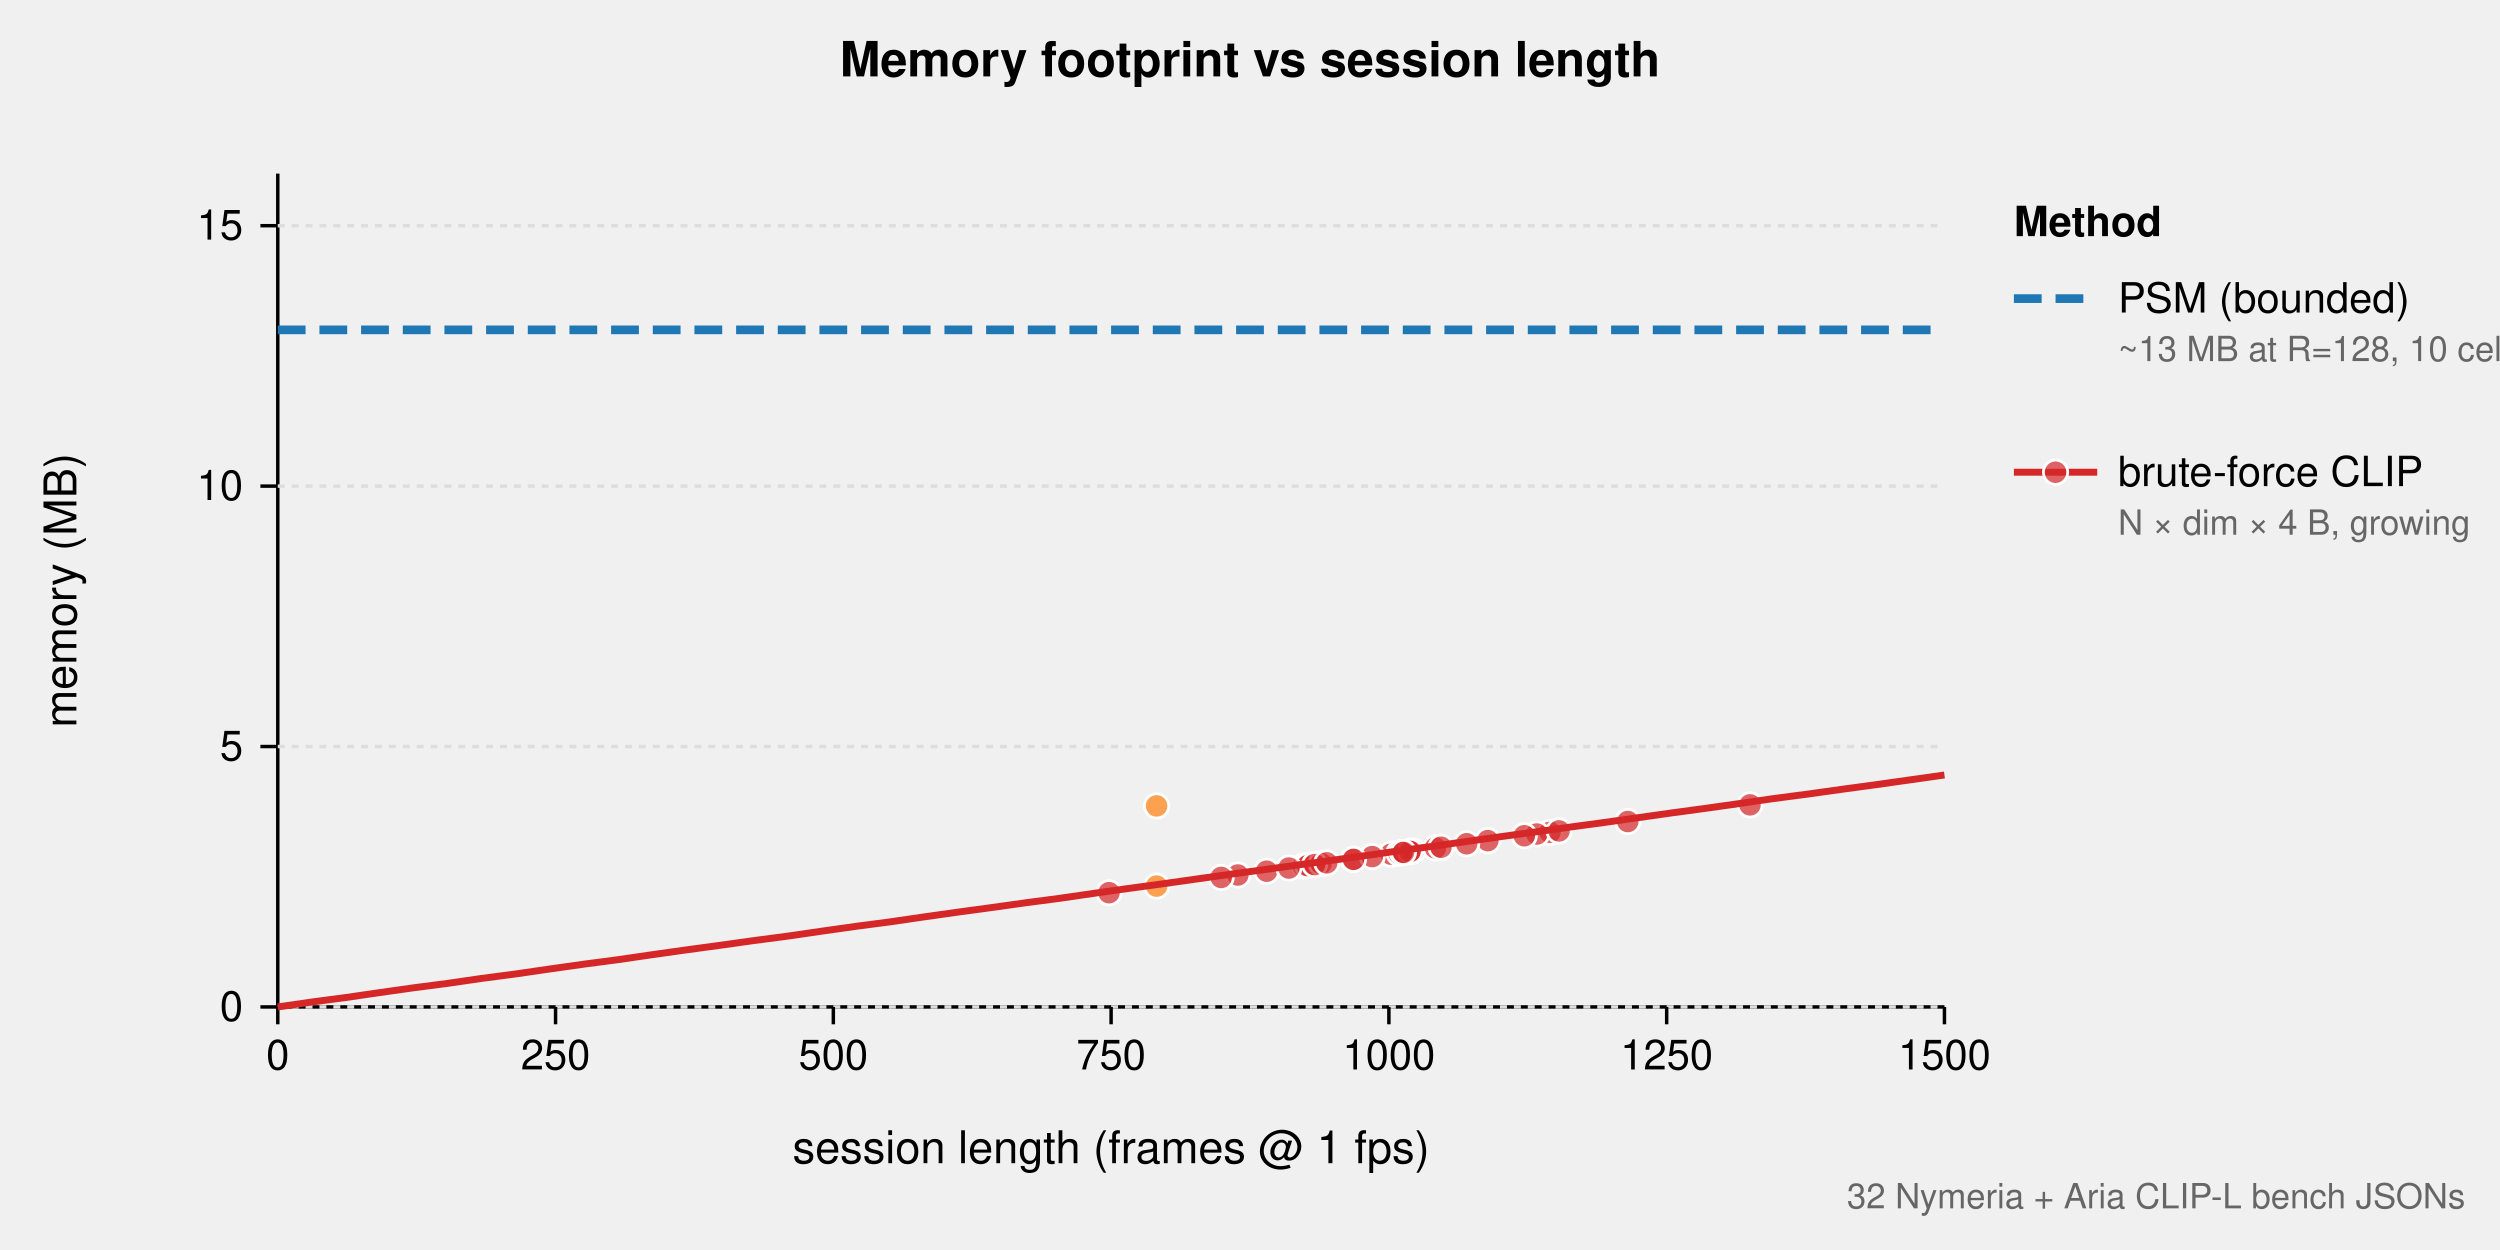
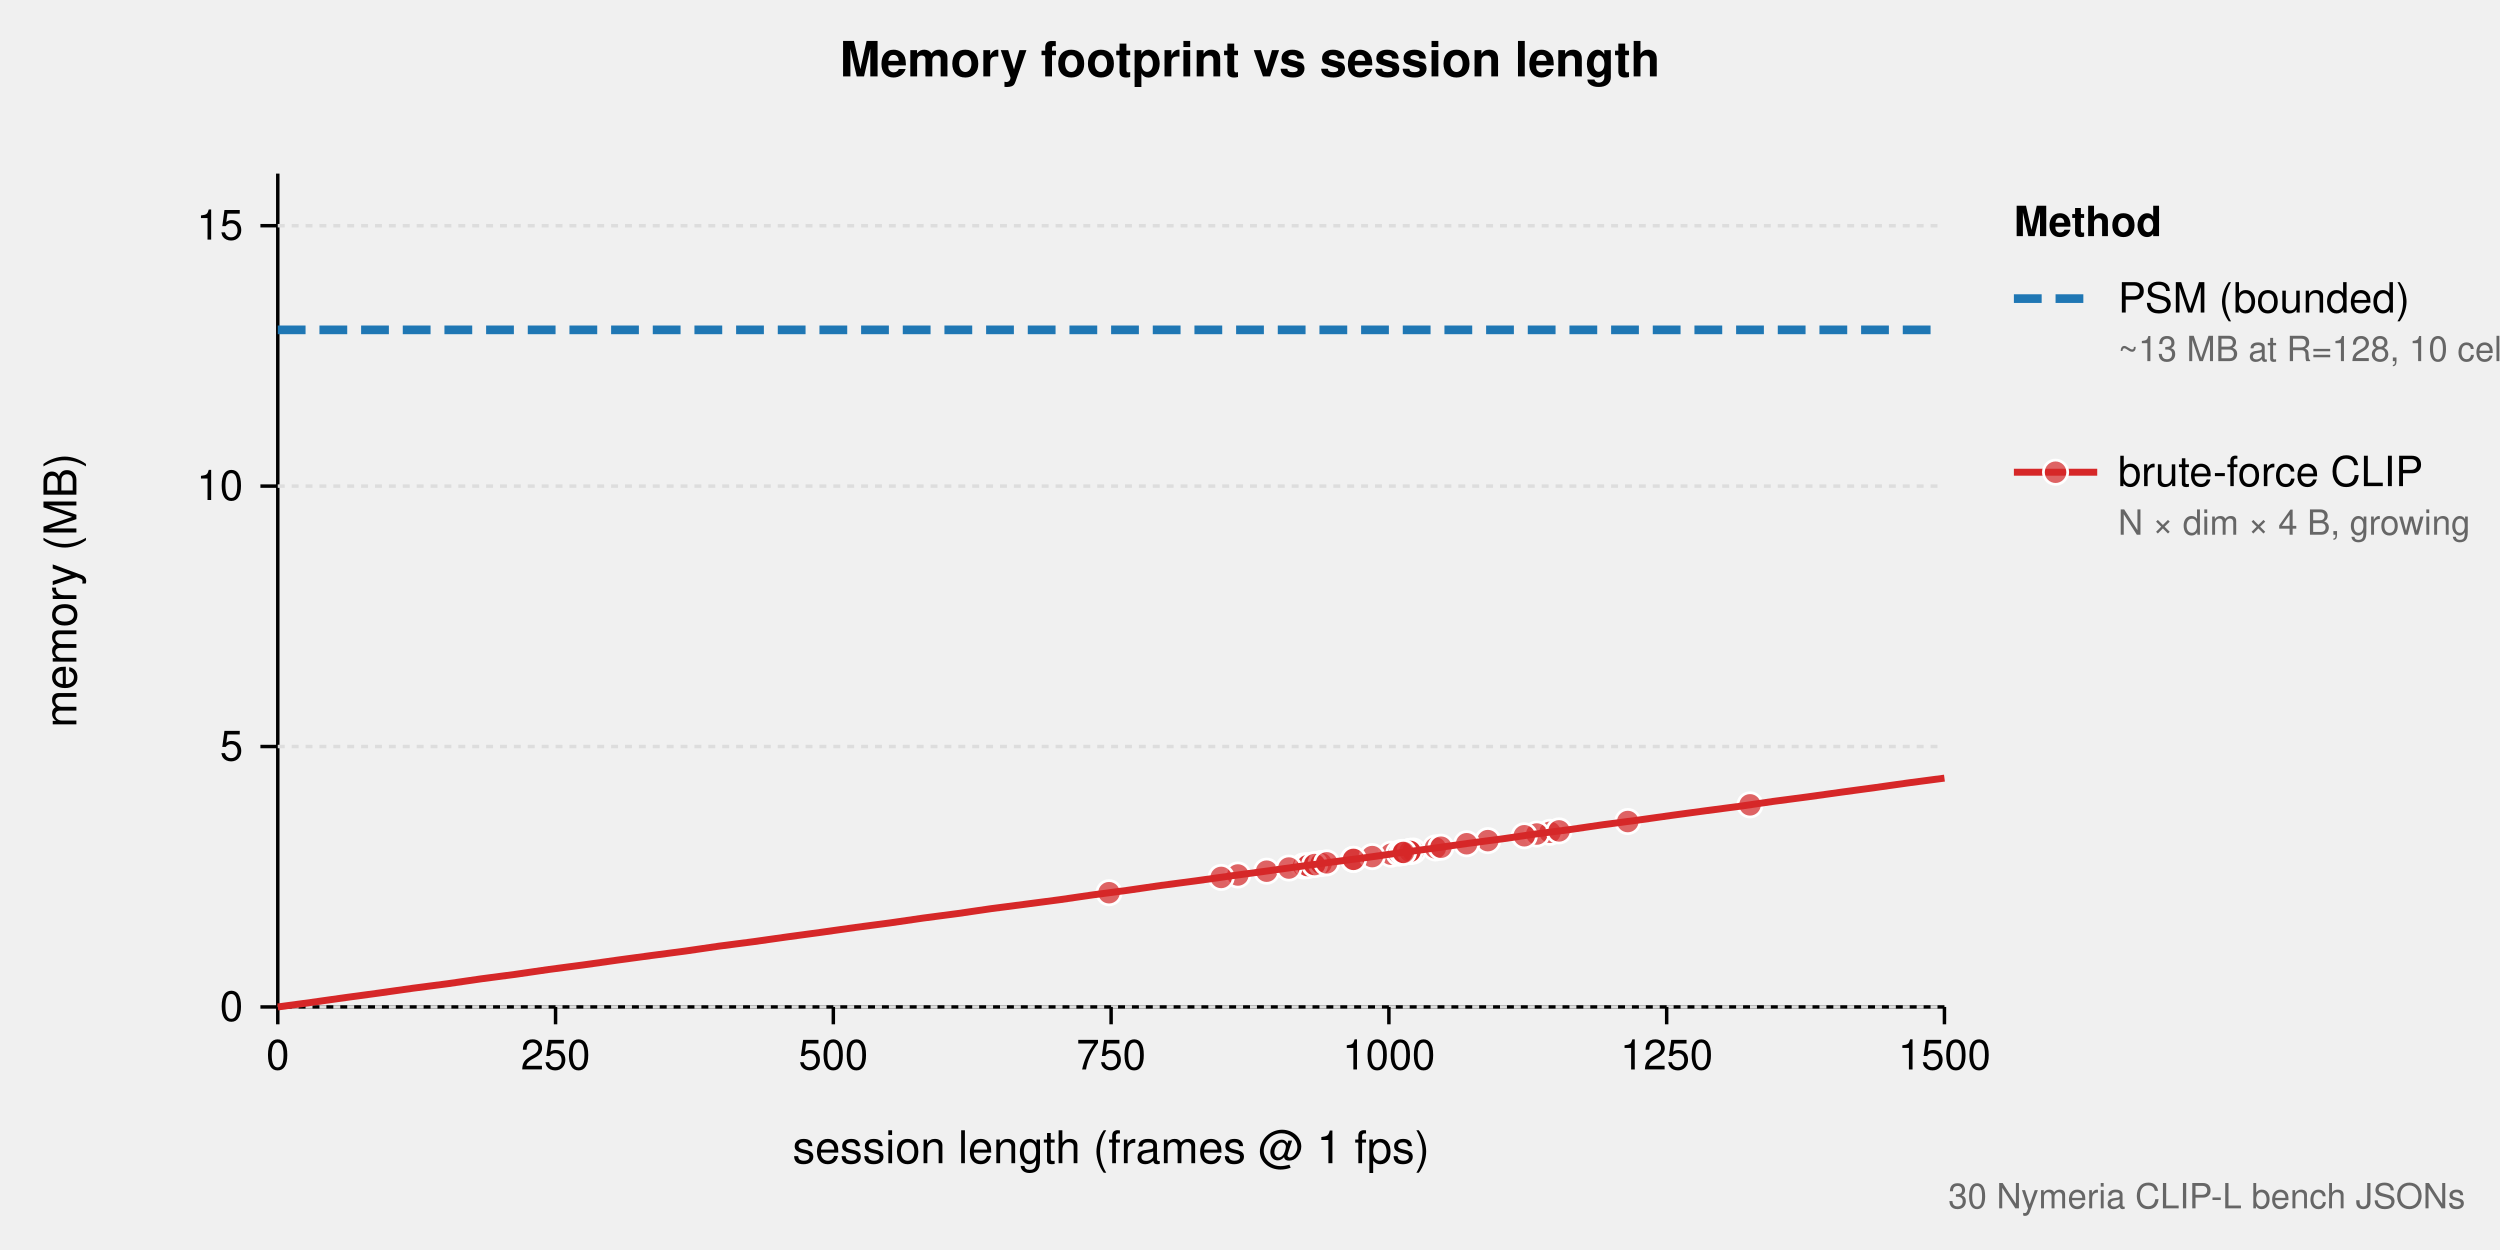
<svg xmlns="http://www.w3.org/2000/svg" viewBox="0 0 720 360" font-family="Helvetica, Arial, sans-serif" font-size="12">
  <text x="360" y="22" text-anchor="middle" font-size="14" font-weight="bold">Memory footprint vs session length</text>
  <line x1="80" y1="290" x2="560" y2="290" stroke="black" stroke-width="1" />
  <line x1="80" y1="50" x2="80" y2="290" stroke="black" stroke-width="1" />
  <line x1="75" y1="290.0" x2="80" y2="290.0" stroke="black" stroke-width="1" />
  <text x="70" y="294.0" text-anchor="end">0</text>
  <line x1="80" y1="290.0" x2="560" y2="290.0" stroke="#dddddd" stroke-width="1" stroke-dasharray="2,2" />
  <line x1="75" y1="215.0" x2="80" y2="215.0" stroke="black" stroke-width="1" />
  <text x="70" y="219.0" text-anchor="end">5</text>
  <line x1="80" y1="215.0" x2="560" y2="215.0" stroke="#dddddd" stroke-width="1" stroke-dasharray="2,2" />
  <line x1="75" y1="140.0" x2="80" y2="140.0" stroke="black" stroke-width="1" />
  <text x="70" y="144.0" text-anchor="end">10</text>
  <line x1="80" y1="140.0" x2="560" y2="140.0" stroke="#dddddd" stroke-width="1" stroke-dasharray="2,2" />
  <line x1="75" y1="65.0" x2="80" y2="65.0" stroke="black" stroke-width="1" />
  <text x="70" y="69.0" text-anchor="end">15</text>
  <line x1="80" y1="65.0" x2="560" y2="65.0" stroke="#dddddd" stroke-width="1" stroke-dasharray="2,2" />
  <line x1="80.0" y1="290" x2="80.0" y2="295" stroke="black" stroke-width="1" />
  <text x="80.0" y="308" text-anchor="middle">0</text>
  <line x1="160.0" y1="290" x2="160.0" y2="295" stroke="black" stroke-width="1" />
  <text x="160.0" y="308" text-anchor="middle">250</text>
  <line x1="240.0" y1="290" x2="240.0" y2="295" stroke="black" stroke-width="1" />
  <text x="240.0" y="308" text-anchor="middle">500</text>
  <line x1="320.0" y1="290" x2="320.0" y2="295" stroke="black" stroke-width="1" />
  <text x="320.0" y="308" text-anchor="middle">750</text>
  <line x1="400.0" y1="290" x2="400.0" y2="295" stroke="black" stroke-width="1" />
  <text x="400.0" y="308" text-anchor="middle">1000</text>
  <line x1="480.0" y1="290" x2="480.0" y2="295" stroke="black" stroke-width="1" />
  <text x="480.0" y="308" text-anchor="middle">1250</text>
  <line x1="560.0" y1="290" x2="560.0" y2="295" stroke="black" stroke-width="1" />
  <text x="560.0" y="308" text-anchor="middle">1500</text>
  <text x="320" y="335" text-anchor="middle" font-size="13">session length (frames @ 1 fps)</text>
  <text x="22" y="170" text-anchor="middle" font-size="13" transform="rotate(-90 22 170)">memory (MB)</text>
  <line x1="80" y1="95.0" x2="560" y2="95.0" stroke="#1f77b4" stroke-width="2.5" stroke-dasharray="8,4" />
  <circle cx="446.4" cy="239.7" r="3.5" fill="#d62728" fill-opacity="0.7" stroke="white" stroke-width="0.8" />
  <circle cx="375.4" cy="249.4" r="3.5" fill="#d62728" fill-opacity="0.7" stroke="white" stroke-width="0.8" />
  <circle cx="376.6" cy="249.3" r="3.5" fill="#d62728" fill-opacity="0.7" stroke="white" stroke-width="0.8" />
  <circle cx="364.8" cy="250.9" r="3.5" fill="#d62728" fill-opacity="0.7" stroke="white" stroke-width="0.8" />
  <circle cx="428.5" cy="242.1" r="3.5" fill="#d62728" fill-opacity="0.7" stroke="white" stroke-width="0.8" />
  <circle cx="380.5" cy="248.7" r="3.5" fill="#d62728" fill-opacity="0.7" stroke="white" stroke-width="0.8" />
  <circle cx="400.6" cy="246.0" r="3.5" fill="#d62728" fill-opacity="0.7" stroke="white" stroke-width="0.8" />
  <circle cx="356.5" cy="252.0" r="3.5" fill="#d62728" fill-opacity="0.7" stroke="white" stroke-width="0.8" />
  <circle cx="351.7" cy="252.7" r="3.5" fill="#d62728" fill-opacity="0.7" stroke="white" stroke-width="0.8" />
  <circle cx="442.6" cy="240.2" r="3.5" fill="#d62728" fill-opacity="0.7" stroke="white" stroke-width="0.8" />
  <circle cx="449.0" cy="239.3" r="3.5" fill="#d62728" fill-opacity="0.7" stroke="white" stroke-width="0.8" />
  <circle cx="389.8" cy="247.5" r="3.5" fill="#d62728" fill-opacity="0.7" stroke="white" stroke-width="0.8" />
  <circle cx="395.2" cy="246.7" r="3.5" fill="#d62728" fill-opacity="0.7" stroke="white" stroke-width="0.8" />
  <circle cx="406.1" cy="245.2" r="3.5" fill="#d62728" fill-opacity="0.7" stroke="white" stroke-width="0.8" />
  <circle cx="371.2" cy="250.0" r="3.5" fill="#d62728" fill-opacity="0.7" stroke="white" stroke-width="0.8" />
  <circle cx="422.4" cy="243.0" r="3.5" fill="#d62728" fill-opacity="0.7" stroke="white" stroke-width="0.8" />
  <circle cx="504.0" cy="231.8" r="3.5" fill="#d62728" fill-opacity="0.7" stroke="white" stroke-width="0.8" />
  <circle cx="402.9" cy="245.7" r="3.5" fill="#d62728" fill-opacity="0.7" stroke="white" stroke-width="0.8" />
  <circle cx="319.4" cy="257.1" r="3.5" fill="#d62728" fill-opacity="0.7" stroke="white" stroke-width="0.8" />
  <circle cx="468.8" cy="236.6" r="3.5" fill="#d62728" fill-opacity="0.7" stroke="white" stroke-width="0.8" />
  <circle cx="407.0" cy="245.1" r="3.5" fill="#d62728" fill-opacity="0.7" stroke="white" stroke-width="0.8" />
  <circle cx="378.6" cy="249.0" r="3.5" fill="#d62728" fill-opacity="0.7" stroke="white" stroke-width="0.8" />
  <circle cx="406.1" cy="245.2" r="3.5" fill="#d62728" fill-opacity="0.7" stroke="white" stroke-width="0.8" />
  <circle cx="382.1" cy="248.5" r="3.5" fill="#d62728" fill-opacity="0.7" stroke="white" stroke-width="0.8" />
  <circle cx="413.4" cy="244.2" r="3.5" fill="#d62728" fill-opacity="0.7" stroke="white" stroke-width="0.8" />
  <circle cx="403.8" cy="245.5" r="3.5" fill="#d62728" fill-opacity="0.7" stroke="white" stroke-width="0.8" />
  <circle cx="389.8" cy="247.5" r="3.5" fill="#d62728" fill-opacity="0.7" stroke="white" stroke-width="0.8" />
  <circle cx="415.0" cy="244.0" r="3.5" fill="#d62728" fill-opacity="0.7" stroke="white" stroke-width="0.8" />
  <circle cx="404.2" cy="245.5" r="3.5" fill="#d62728" fill-opacity="0.7" stroke="white" stroke-width="0.8" />
  <circle cx="439.0" cy="240.7" r="3.5" fill="#d62728" fill-opacity="0.7" stroke="white" stroke-width="0.8" />
-   <circle cx="333.1" cy="255.2" r="3.5" fill="#ff7f0e" fill-opacity="0.7" stroke="white" stroke-width="0.8" />
-   <circle cx="333.1" cy="232.1" r="3.5" fill="#ff7f0e" fill-opacity="0.7" stroke="white" stroke-width="0.8" />
-   <polyline points="80.0,290.0 89.6,288.6 99.5,287.3 109.1,285.9 119.0,284.5 129.0,283.2 138.6,281.8 148.5,280.5 158.1,279.1 168.0,277.7 177.9,276.4 187.5,275.0 197.4,273.6 207.0,272.3 217.0,270.9 226.9,269.6 236.5,268.2 246.4,266.8 256.3,265.5 265.9,264.1 275.8,262.7 285.4,261.4 295.4,260.0 305.3,258.7 314.9,257.3 324.8,255.9 334.4,254.6 344.3,253.2 354.2,251.8 363.8,250.5 373.8,249.1 383.4,247.8 393.3,246.4 403.2,245.0 412.8,243.7 422.7,242.3 432.6,240.9 442.2,239.6 452.2,238.2 461.8,236.9 471.7,235.5 481.6,234.1 491.2,232.8 501.1,231.4 510.7,230.0 520.6,228.7 530.6,227.3 540.2,226.0 550.1,224.6 560.0,223.2" stroke="#d62728" stroke-width="2" fill="none" />
+   <polyline points="80.0,290.0 89.6,288.7 99.5,287.3 109.1,286.0 119.0,284.6 129.0,283.3 138.6,281.9 148.5,280.6 158.1,279.2 168.0,277.9 177.9,276.5 187.5,275.2 197.4,273.9 207.0,272.5 217.0,271.2 226.9,269.8 236.5,268.5 246.4,267.1 256.3,265.8 265.9,264.4 275.8,263.1 285.4,261.7 295.4,260.4 305.3,259.1 314.9,257.7 324.8,256.4 334.4,255.0 344.3,253.7 354.2,252.3 363.8,251.0 373.8,249.6 383.4,248.3 393.3,247.0 403.2,245.6 412.8,244.3 422.7,242.9 432.6,241.6 442.2,240.2 452.2,238.9 461.8,237.5 471.7,236.2 481.6,234.8 491.2,233.5 501.1,232.2 510.7,230.8 520.6,229.5 530.6,228.1 540.2,226.8 550.1,225.4 560.0,224.1" stroke="#d62728" stroke-width="2" fill="none" />
  <text x="580" y="68" font-weight="bold">Method</text>
  <line x1="580" y1="86" x2="604" y2="86" stroke="#1f77b4" stroke-width="2.5" stroke-dasharray="8,4" />
  <text x="610" y="90">PSM (bounded)</text>
  <text x="610" y="104" font-size="10" fill="#666">~13 MB at R=128, 10 cells</text>
  <line x1="580" y1="136" x2="604" y2="136" stroke="#d62728" stroke-width="2" />
  <circle cx="592" cy="136" r="3.5" fill="#d62728" fill-opacity="0.7" stroke="white" stroke-width="0.8" />
  <text x="610" y="140">brute-force CLIP</text>
  <text x="610" y="154" font-size="10" fill="#666">N × dim × 4 B, growing</text>
-   <text x="710" y="348" text-anchor="end" font-size="10" fill="#666">32 Nymeria + Aria CLIP-L bench JSONs</text>
+   <text x="710" y="348" text-anchor="end" font-size="10" fill="#666">30 Nymeria CLIP-L bench JSONs</text>
</svg>
